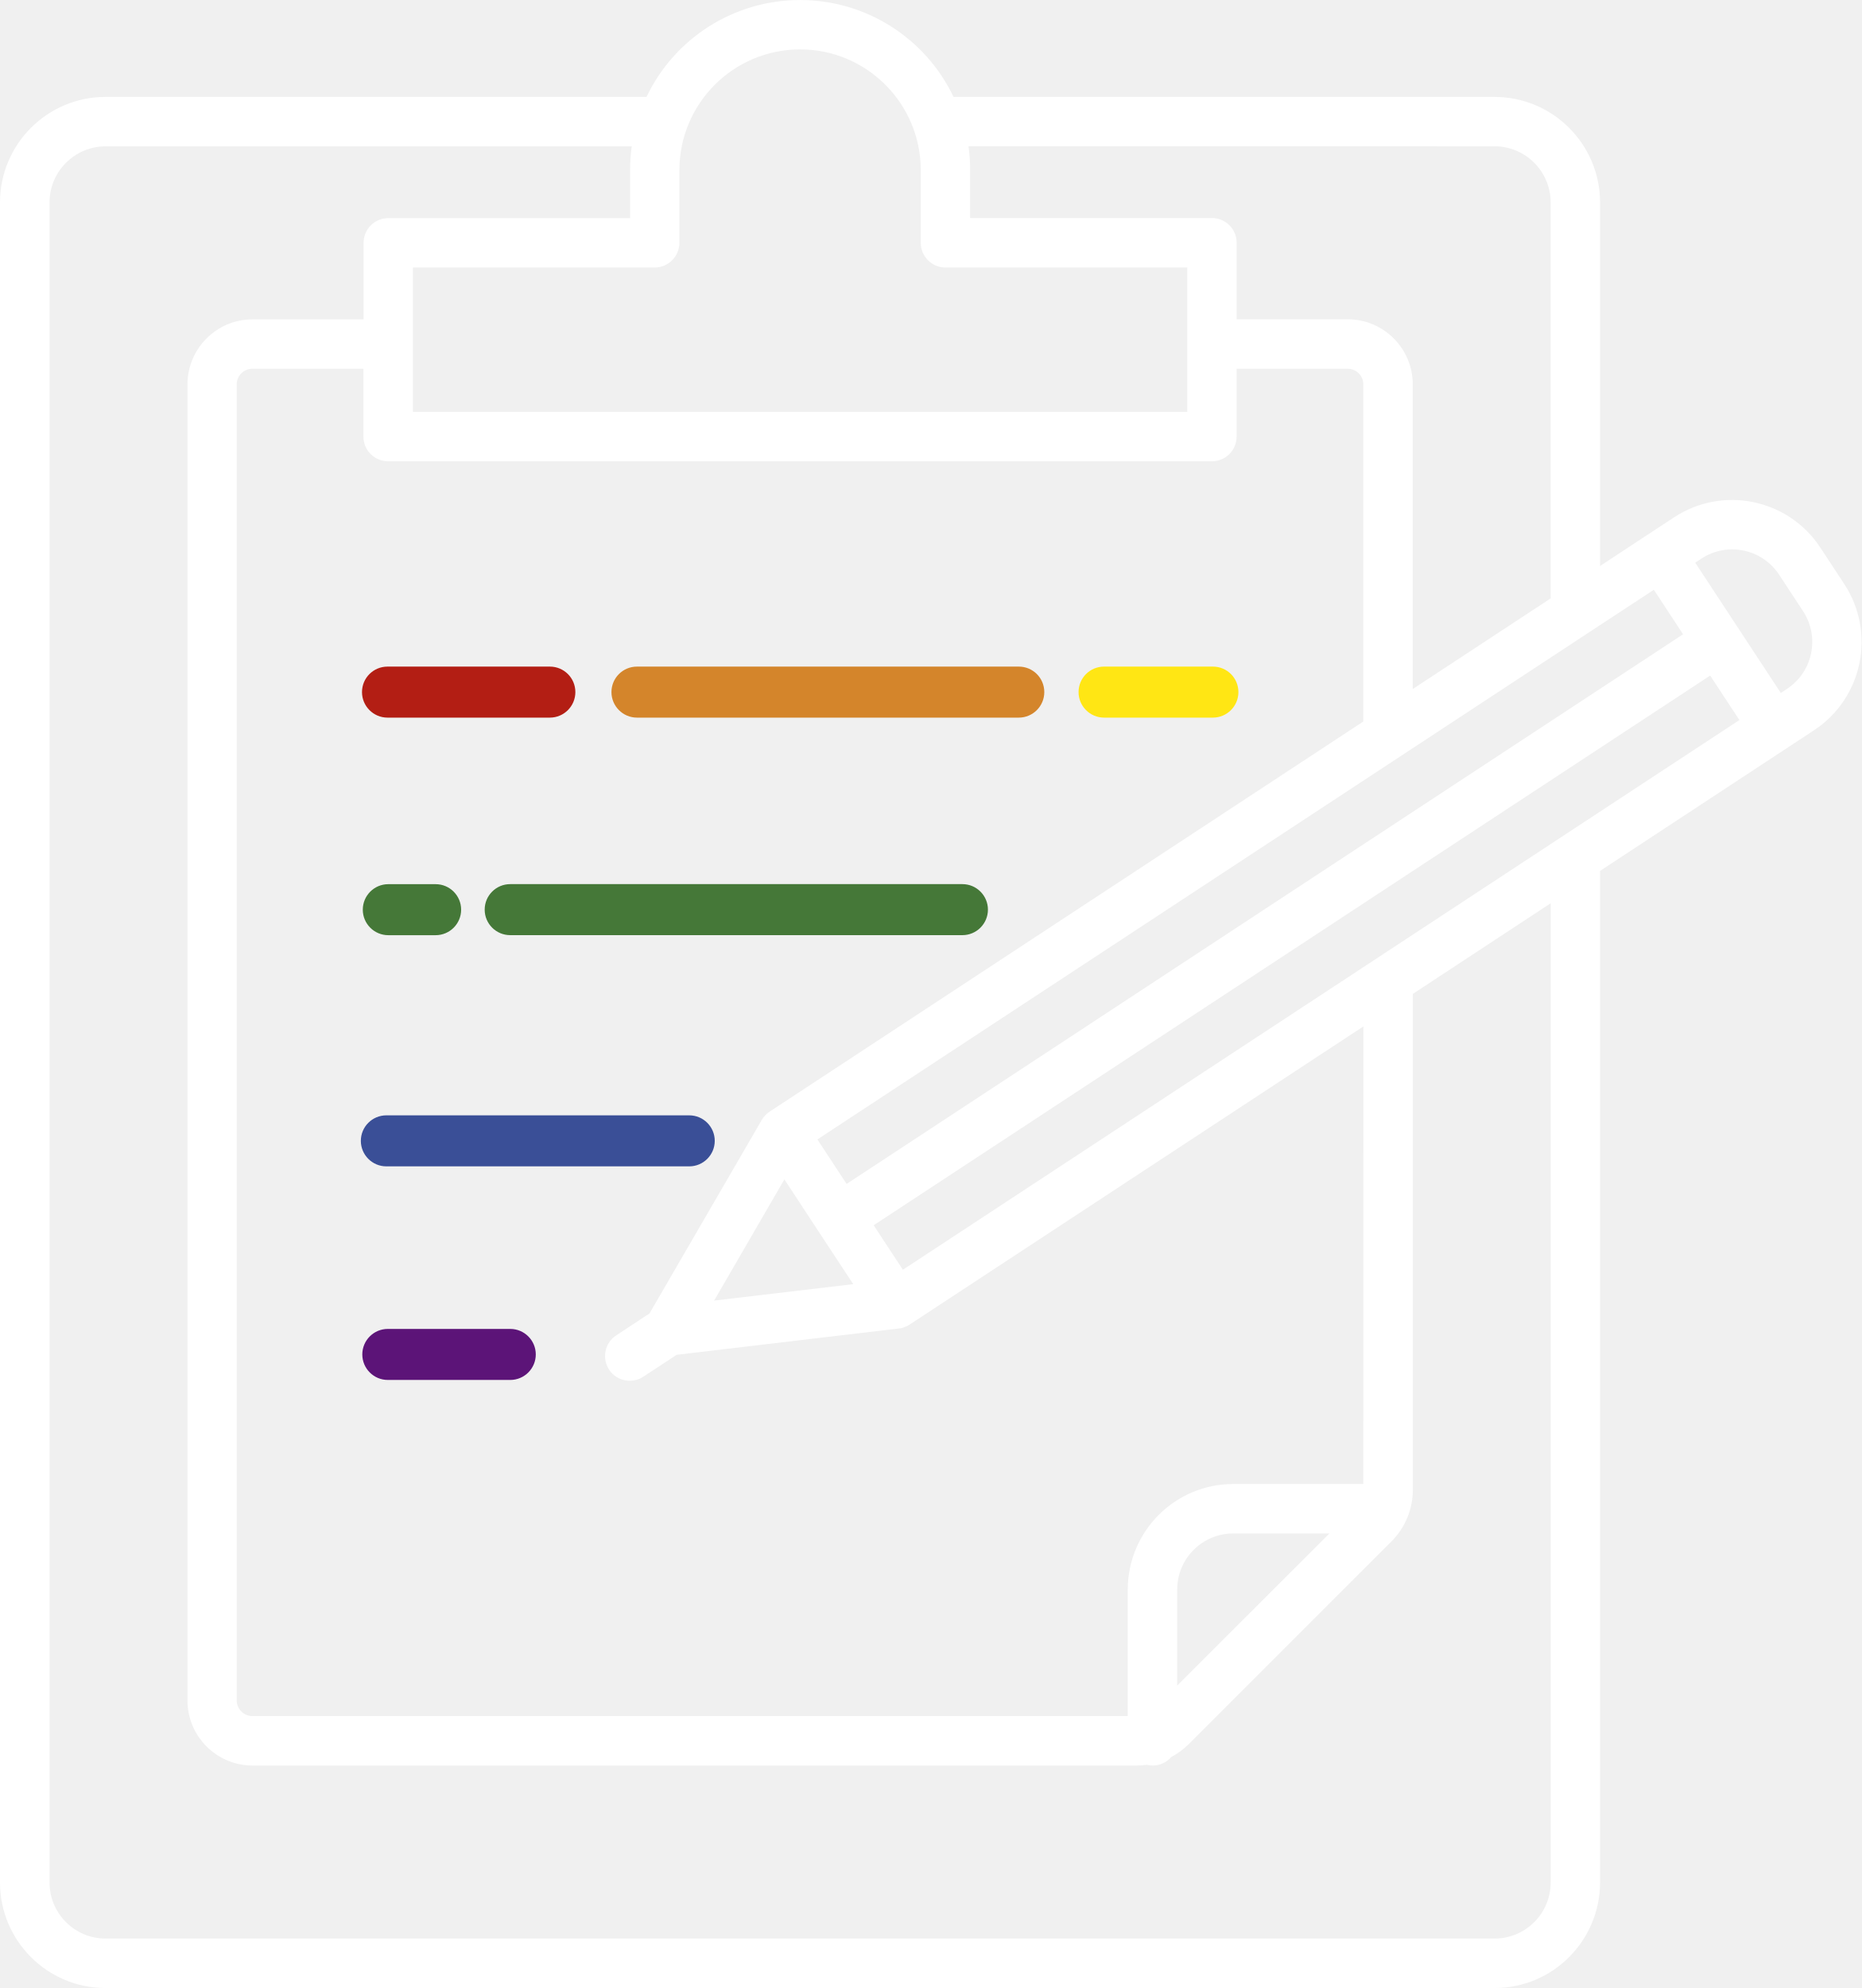
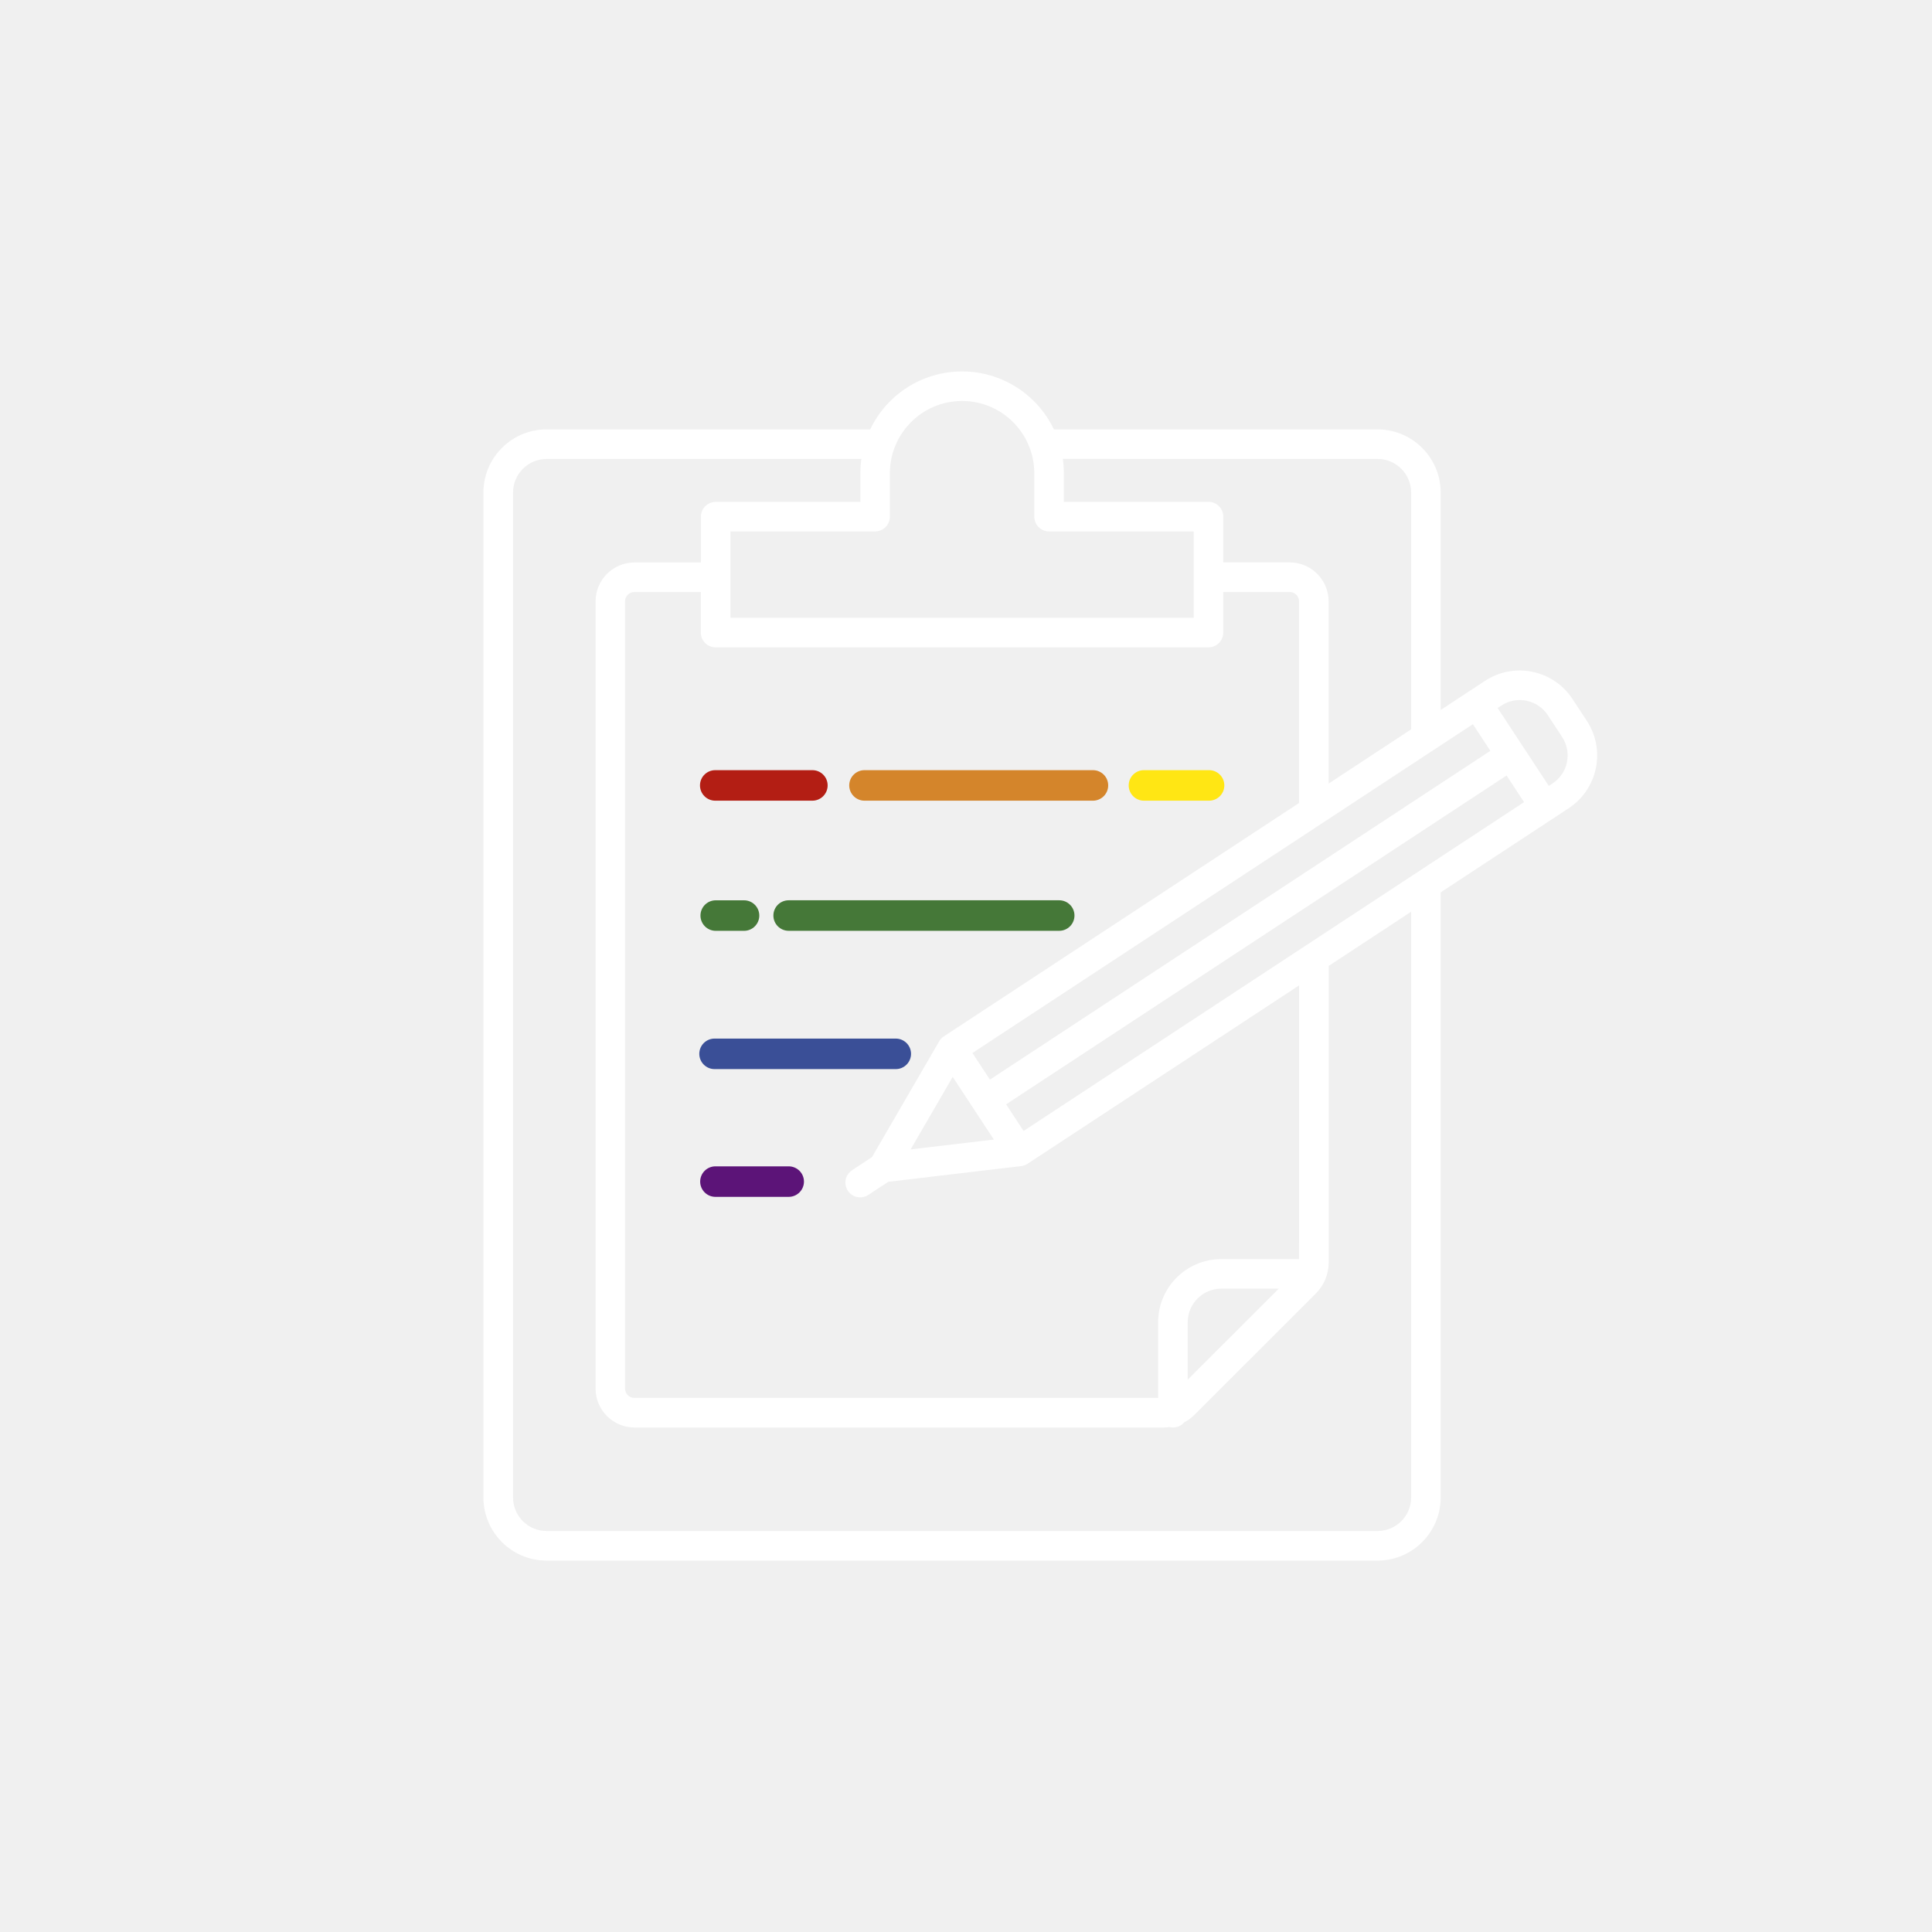
- <svg xmlns="http://www.w3.org/2000/svg" id="svg19407" version="1.1" viewBox="0 0 42.044 44.891" height="44.891mm" width="42.044mm">
-   <defs id="defs19401" />
-   <g transform="translate(57.30782,-195.9355)" id="layer1">
-     <path style="fill:#ffe614;fill-opacity:1;fill-rule:nonzero;stroke:none;stroke-width:0.353" d="m -32.372,212.14 h 2.458 c 0.318,0 0.576,-0.259 0.576,-0.576 0,-0.32 -0.258,-0.576 -0.576,-0.576 h -2.458 c -0.318,0 -0.576,0.256 -0.576,0.576 0,0.317 0.258,0.576 0.576,0.576 z m 0,0" id="path9352" />
-     <path style="fill:#d4852b;fill-opacity:1;fill-rule:nonzero;stroke:none;stroke-width:0.353" d="m -42.922,212.14 h 8.624 c 0.318,0 0.576,-0.259 0.576,-0.576 0,-0.32 -0.258,-0.576 -0.576,-0.576 h -8.624 c -0.317,0 -0.576,0.256 -0.576,0.576 0,0.317 0.259,0.576 0.576,0.576 z m 0,0" id="path9354" />
-     <path style="fill:#b31e14;fill-opacity:1;fill-rule:nonzero;stroke:none;stroke-width:0.353" d="m -48.556,212.14 h 3.667 c 0.318,0 0.576,-0.259 0.576,-0.576 0,-0.32 -0.258,-0.576 -0.576,-0.576 h -3.667 c -0.318,0 -0.576,0.256 -0.576,0.576 0,0.317 0.258,0.576 0.576,0.576 z m 0,0" id="path9356" />
-     <path style="fill:#457838;fill-opacity:1;fill-rule:nonzero;stroke:none;stroke-width:0.353" d="m -35.571,215.9 h -10.214 c -0.318,0 -0.576,0.258 -0.576,0.576 0,0.318 0.258,0.576 0.576,0.576 h 10.214 c 0.317,0 0.576,-0.258 0.576,-0.576 0,-0.318 -0.259,-0.576 -0.576,-0.576 z m 0,0" id="path9358" />
-     <path style="fill:#457838;fill-opacity:1;fill-rule:nonzero;stroke:none;stroke-width:0.353" d="m -48.538,217.053 h 1.069 c 0.318,0 0.576,-0.258 0.576,-0.576 0,-0.318 -0.258,-0.576 -0.576,-0.576 h -1.069 c -0.318,0 -0.576,0.258 -0.576,0.576 0,0.318 0.258,0.576 0.576,0.576 z m 0,0" id="path9360" />
-     <path style="fill:#3a4f97;fill-opacity:1;fill-rule:nonzero;stroke:none;stroke-width:0.353" d="m -48.582,222.273 h 6.841 c 0.318,0 0.576,-0.259 0.576,-0.576 0,-0.318 -0.258,-0.576 -0.576,-0.576 h -6.841 c -0.318,0 -0.576,0.258 -0.576,0.576 0,0.317 0.258,0.576 0.576,0.576 z m 0,0" id="path9362" />
-     <path style="fill:#5c1478;fill-opacity:1;fill-rule:nonzero;stroke:none;stroke-width:0.353" d="m -45.783,225.944 h -2.766 c -0.318,0 -0.576,0.258 -0.576,0.576 0,0.318 0.258,0.576 0.576,0.576 h 2.766 c 0.317,0 0.576,-0.258 0.576,-0.576 0,-0.318 -0.259,-0.576 -0.576,-0.576 z m 0,0" id="path9364" />
-     <path style="fill:#ffffff;fill-opacity:1;fill-rule:nonzero;stroke:none;stroke-width:0.353" d="m -16.197,208.298 c -0.723,-1.097 -2.199,-1.403 -3.299,-0.682 l -0.606,0.398 h -0.001 l -1.067,0.703 v -8.21 c -0.001,-1.315 -1.068,-2.381 -2.383,-2.383 h -12.219 c -0.637,-1.337 -1.986,-2.188 -3.467,-2.188 -1.481,0 -2.83,0.852 -3.467,2.188 h -12.219 c -1.315,0 -2.381,1.068 -2.383,2.383 v 37.939 c 0.003,1.315 1.068,2.38 2.383,2.381 h 31.372 c 1.315,0 2.38,-1.067 2.383,-2.381 v -22.845 l 4.833,-3.176 c 1.098,-0.723 1.404,-2.199 0.684,-3.299 z m -20.719,16.31 -0.66,-1.005 18.893,-12.413 0.66,1.005 z m 10.399,4.838 h -2.937 c -1.315,0 -2.38,1.067 -2.383,2.381 v 2.859 h -19.771 c -0.196,0 -0.353,-0.159 -0.354,-0.354 v -29.716 c 0.001,-0.196 0.158,-0.353 0.354,-0.354 h 2.508 v 1.532 c 0,0.309 0.249,0.558 0.558,0.558 H -29.937 c 0.309,0 0.558,-0.249 0.558,-0.558 v -1.532 h 2.508 c 0.196,0 0.354,0.158 0.354,0.354 v 7.612 l -13.411,8.811 c -0.008,0.006 -0.017,0.012 -0.025,0.018 -0.004,0.004 -0.01,0.008 -0.015,0.011 -0.017,0.014 -0.033,0.029 -0.048,0.044 h -0.001 c -0.015,0.015 -0.029,0.032 -0.043,0.05 -0.003,0.004 -0.005,0.008 -0.008,0.011 -0.011,0.015 -0.021,0.03 -0.03,0.045 -0.001,0 -0.003,0.004 -0.005,0.007 l -2.536,4.37 -0.752,0.495 c -0.258,0.169 -0.329,0.515 -0.16,0.773 0.168,0.258 0.514,0.329 0.772,0.16 l 0.754,-0.495 5.016,-0.594 c 0.004,0 0.007,0 0.01,0 0.008,0 0.018,-0.004 0.026,-0.004 0.017,-0.004 0.033,-0.007 0.048,-0.011 0.01,-0.004 0.019,-0.006 0.028,-0.01 0.017,-0.006 0.03,-0.011 0.045,-0.017 0.008,-0.004 0.018,-0.008 0.028,-0.012 0.014,-0.008 0.028,-0.015 0.041,-0.023 0.005,-0.004 0.011,-0.006 0.017,-0.01 l 10.251,-6.734 z m -0.766,1.116 -3.437,3.435 v -2.17 c 0.001,-0.699 0.568,-1.264 1.266,-1.265 z m -10.754,-5.629 -3.142,0.371 1.587,-2.737 0.777,1.184 z m -0.15,-2.263 -0.66,-1.005 17.431,-11.453 1.461,-0.959 0.66,1.005 z m 14.635,-23.431 c 0.699,0 1.265,0.568 1.266,1.266 v 8.943 l -3.114,2.046 v -6.879 c -0.001,-0.812 -0.659,-1.469 -1.47,-1.47 h -2.508 v -1.728 c 0,-0.309 -0.249,-0.558 -0.558,-0.558 h -5.461 v -1.085 c 0,-0.179 -0.012,-0.358 -0.037,-0.536 z m -15.686,-2.188 c 1.505,0 2.724,1.221 2.726,2.726 v 1.641 c 0,0.307 0.249,0.558 0.558,0.558 h 5.461 v 3.26 h -17.489 v -3.26 h 5.461 c 0.307,0 0.558,-0.251 0.558,-0.558 v -1.643 c 0.001,-1.503 1.221,-2.723 2.724,-2.724 z m 16.953,41.394 c -0.001,0.699 -0.568,1.264 -1.266,1.265 h -31.372 c -0.699,0 -1.265,-0.566 -1.266,-1.265 v -37.939 c 0.001,-0.699 0.568,-1.265 1.266,-1.266 h 11.883 c -0.025,0.178 -0.037,0.357 -0.037,0.536 v 1.085 h -5.461 c -0.309,0 -0.558,0.249 -0.558,0.558 v 1.728 h -2.508 c -0.812,0 -1.469,0.659 -1.47,1.47 v 29.716 c 0.001,0.812 0.659,1.469 1.47,1.47 h 19.976 c 0.074,0 0.149,-0.007 0.222,-0.017 0.043,0.011 0.087,0.017 0.131,0.017 0.163,0 0.316,-0.07 0.42,-0.192 0.146,-0.077 0.28,-0.176 0.395,-0.292 l 4.578,-4.576 c 0.31,-0.31 0.484,-0.73 0.484,-1.169 V 218.378 l 3.113,-2.046 z m 5.336,-26.954 -0.139,0.092 -1.933,-2.942 0.141,-0.092 c 0.584,-0.383 1.368,-0.222 1.753,0.362 l 0.543,0.827 c 0.382,0.584 0.22,1.368 -0.364,1.753 z m 0,0" id="path9366" />
+ <svg xmlns="http://www.w3.org/2000/svg" width="1000" height="1000" viewBox="0 0 264.583 264.583" version="1.1" id="svg8">
+   <defs id="defs2" />
+   <g id="layer1" transform="translate(0,-32.41667)">
+     <g id="layer1-3" transform="matrix(3.627689,0,0,3.627689,274.0973,-627.5099)">
+       <path id="path9352" d="m -32.372,212.14 h 2.458 c 0.318,0 0.576,-0.259 0.576,-0.576 0,-0.32 -0.258,-0.576 -0.576,-0.576 h -2.458 c -0.318,0 -0.576,0.256 -0.576,0.576 0,0.317 0.258,0.576 0.576,0.576 z m 0,0" style="fill:#ffe614;fill-opacity:1;fill-rule:nonzero;stroke:none;stroke-width:0.353" />
+       <path id="path9354" d="m -42.922,212.14 h 8.624 c 0.318,0 0.576,-0.259 0.576,-0.576 0,-0.32 -0.258,-0.576 -0.576,-0.576 h -8.624 c -0.317,0 -0.576,0.256 -0.576,0.576 0,0.317 0.259,0.576 0.576,0.576 z m 0,0" style="fill:#d4852b;fill-opacity:1;fill-rule:nonzero;stroke:none;stroke-width:0.353" />
+       <path id="path9356" d="m -48.556,212.14 h 3.667 c 0.318,0 0.576,-0.259 0.576,-0.576 0,-0.32 -0.258,-0.576 -0.576,-0.576 h -3.667 c -0.318,0 -0.576,0.256 -0.576,0.576 0,0.317 0.258,0.576 0.576,0.576 z m 0,0" style="fill:#b31e14;fill-opacity:1;fill-rule:nonzero;stroke:none;stroke-width:0.353" />
+       <path id="path9358" d="m -35.571,215.9 h -10.214 c -0.318,0 -0.576,0.258 -0.576,0.576 0,0.318 0.258,0.576 0.576,0.576 h 10.214 c 0.317,0 0.576,-0.258 0.576,-0.576 0,-0.318 -0.259,-0.576 -0.576,-0.576 z m 0,0" style="fill:#457838;fill-opacity:1;fill-rule:nonzero;stroke:none;stroke-width:0.353" />
+       <path id="path9360" d="m -48.538,217.053 h 1.069 c 0.318,0 0.576,-0.258 0.576,-0.576 0,-0.318 -0.258,-0.576 -0.576,-0.576 h -1.069 c -0.318,0 -0.576,0.258 -0.576,0.576 0,0.318 0.258,0.576 0.576,0.576 z m 0,0" style="fill:#457838;fill-opacity:1;fill-rule:nonzero;stroke:none;stroke-width:0.353" />
+       <path id="path9362" d="m -48.582,222.273 h 6.841 c 0.318,0 0.576,-0.259 0.576,-0.576 0,-0.318 -0.258,-0.576 -0.576,-0.576 h -6.841 c -0.318,0 -0.576,0.258 -0.576,0.576 0,0.317 0.258,0.576 0.576,0.576 z m 0,0" style="fill:#3a4f97;fill-opacity:1;fill-rule:nonzero;stroke:none;stroke-width:0.353" />
+       <path id="path9364" d="m -45.783,225.944 h -2.766 c -0.318,0 -0.576,0.258 -0.576,0.576 0,0.318 0.258,0.576 0.576,0.576 h 2.766 c 0.317,0 0.576,-0.258 0.576,-0.576 0,-0.318 -0.259,-0.576 -0.576,-0.576 z m 0,0" style="fill:#5c1478;fill-opacity:1;fill-rule:nonzero;stroke:none;stroke-width:0.353" />
+       <path id="path9366" d="m -16.197,208.298 c -0.723,-1.097 -2.199,-1.403 -3.299,-0.682 l -0.606,0.398 h -0.001 l -1.067,0.703 v -8.21 c -0.001,-1.315 -1.068,-2.381 -2.383,-2.383 h -12.219 c -0.637,-1.337 -1.986,-2.188 -3.467,-2.188 -1.481,0 -2.83,0.852 -3.467,2.188 h -12.219 c -1.315,0 -2.381,1.068 -2.383,2.383 v 37.939 c 0.003,1.315 1.068,2.38 2.383,2.381 h 31.372 c 1.315,0 2.38,-1.067 2.383,-2.381 v -22.845 l 4.833,-3.176 c 1.098,-0.723 1.404,-2.199 0.684,-3.299 z m -20.719,16.31 -0.66,-1.005 18.893,-12.413 0.66,1.005 z m 10.399,4.838 h -2.937 c -1.315,0 -2.38,1.067 -2.383,2.381 v 2.859 h -19.771 c -0.196,0 -0.353,-0.159 -0.354,-0.354 v -29.716 c 0.001,-0.196 0.158,-0.353 0.354,-0.354 h 2.508 v 1.532 c 0,0.309 0.249,0.558 0.558,0.558 H -29.937 c 0.309,0 0.558,-0.249 0.558,-0.558 v -1.532 h 2.508 c 0.196,0 0.354,0.158 0.354,0.354 v 7.612 l -13.411,8.811 c -0.008,0.006 -0.017,0.012 -0.025,0.018 -0.004,0.004 -0.01,0.008 -0.015,0.011 -0.017,0.014 -0.033,0.029 -0.048,0.044 h -0.001 c -0.015,0.015 -0.029,0.032 -0.043,0.05 -0.003,0.004 -0.005,0.008 -0.008,0.011 -0.011,0.015 -0.021,0.03 -0.03,0.045 -0.001,0 -0.003,0.004 -0.005,0.007 l -2.536,4.37 -0.752,0.495 c -0.258,0.169 -0.329,0.515 -0.16,0.773 0.168,0.258 0.514,0.329 0.772,0.16 l 0.754,-0.495 5.016,-0.594 c 0.004,0 0.007,0 0.01,0 0.008,0 0.018,-0.004 0.026,-0.004 0.017,-0.004 0.033,-0.007 0.048,-0.011 0.01,-0.004 0.019,-0.006 0.028,-0.01 0.017,-0.006 0.03,-0.011 0.045,-0.017 0.008,-0.004 0.018,-0.008 0.028,-0.012 0.014,-0.008 0.028,-0.015 0.041,-0.023 0.005,-0.004 0.011,-0.006 0.017,-0.01 l 10.251,-6.734 z m -0.766,1.116 -3.437,3.435 v -2.17 c 0.001,-0.699 0.568,-1.264 1.266,-1.265 z m -10.754,-5.629 -3.142,0.371 1.587,-2.737 0.777,1.184 z m -0.15,-2.263 -0.66,-1.005 17.431,-11.453 1.461,-0.959 0.66,1.005 z m 14.635,-23.431 c 0.699,0 1.265,0.568 1.266,1.266 v 8.943 l -3.114,2.046 v -6.879 c -0.001,-0.812 -0.659,-1.469 -1.47,-1.47 h -2.508 v -1.728 c 0,-0.309 -0.249,-0.558 -0.558,-0.558 h -5.461 v -1.085 c 0,-0.179 -0.012,-0.358 -0.037,-0.536 z m -15.686,-2.188 c 1.505,0 2.724,1.221 2.726,2.726 v 1.641 c 0,0.307 0.249,0.558 0.558,0.558 h 5.461 v 3.26 h -17.489 v -3.26 h 5.461 c 0.307,0 0.558,-0.251 0.558,-0.558 v -1.643 c 0.001,-1.503 1.221,-2.723 2.724,-2.724 z m 16.953,41.394 c -0.001,0.699 -0.568,1.264 -1.266,1.265 h -31.372 c -0.699,0 -1.265,-0.566 -1.266,-1.265 v -37.939 c 0.001,-0.699 0.568,-1.265 1.266,-1.266 h 11.883 c -0.025,0.178 -0.037,0.357 -0.037,0.536 v 1.085 h -5.461 c -0.309,0 -0.558,0.249 -0.558,0.558 v 1.728 h -2.508 c -0.812,0 -1.469,0.659 -1.47,1.47 v 29.716 c 0.001,0.812 0.659,1.469 1.47,1.47 h 19.976 c 0.074,0 0.149,-0.007 0.222,-0.017 0.043,0.011 0.087,0.017 0.131,0.017 0.163,0 0.316,-0.07 0.42,-0.192 0.146,-0.077 0.28,-0.176 0.395,-0.292 l 4.578,-4.576 c 0.31,-0.31 0.484,-0.73 0.484,-1.169 V 218.378 l 3.113,-2.046 z m 5.336,-26.954 -0.139,0.092 -1.933,-2.942 0.141,-0.092 c 0.584,-0.383 1.368,-0.222 1.753,0.362 l 0.543,0.827 c 0.382,0.584 0.22,1.368 -0.364,1.753 z m 0,0" style="fill:#ffffff;fill-opacity:1;fill-rule:nonzero;stroke:none;stroke-width:0.353" />
+     </g>
  </g>
</svg>
